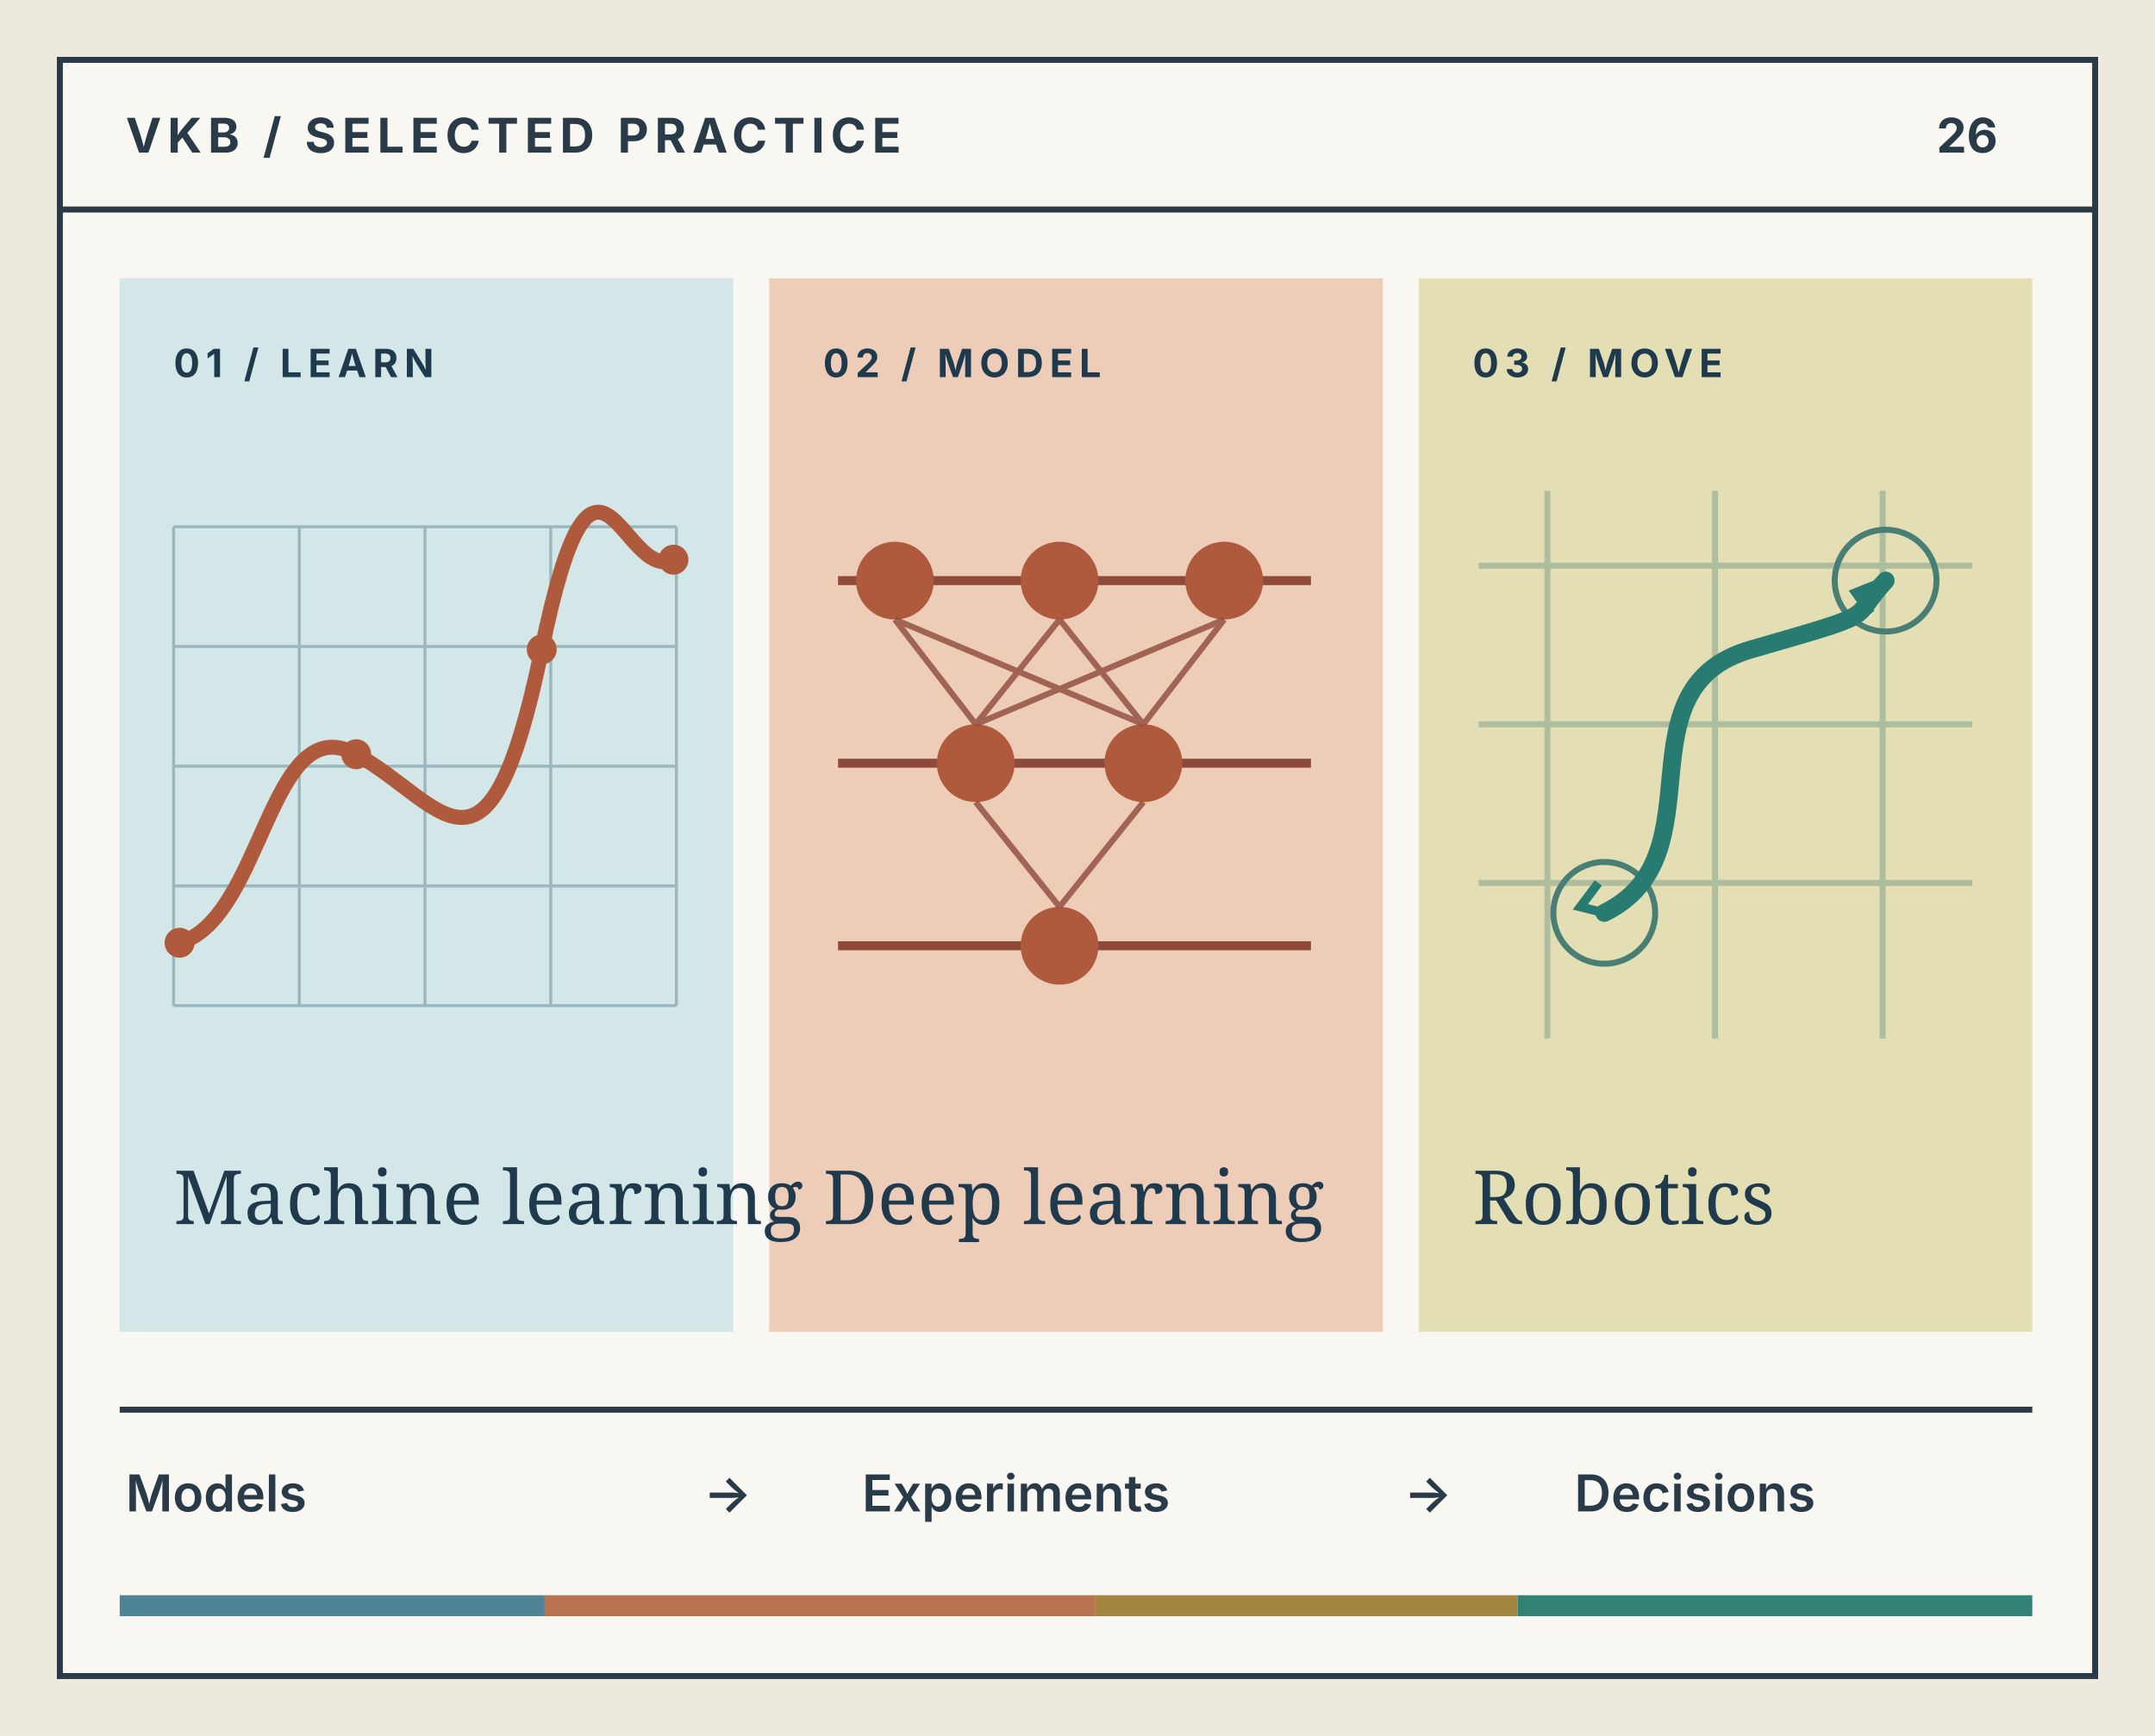
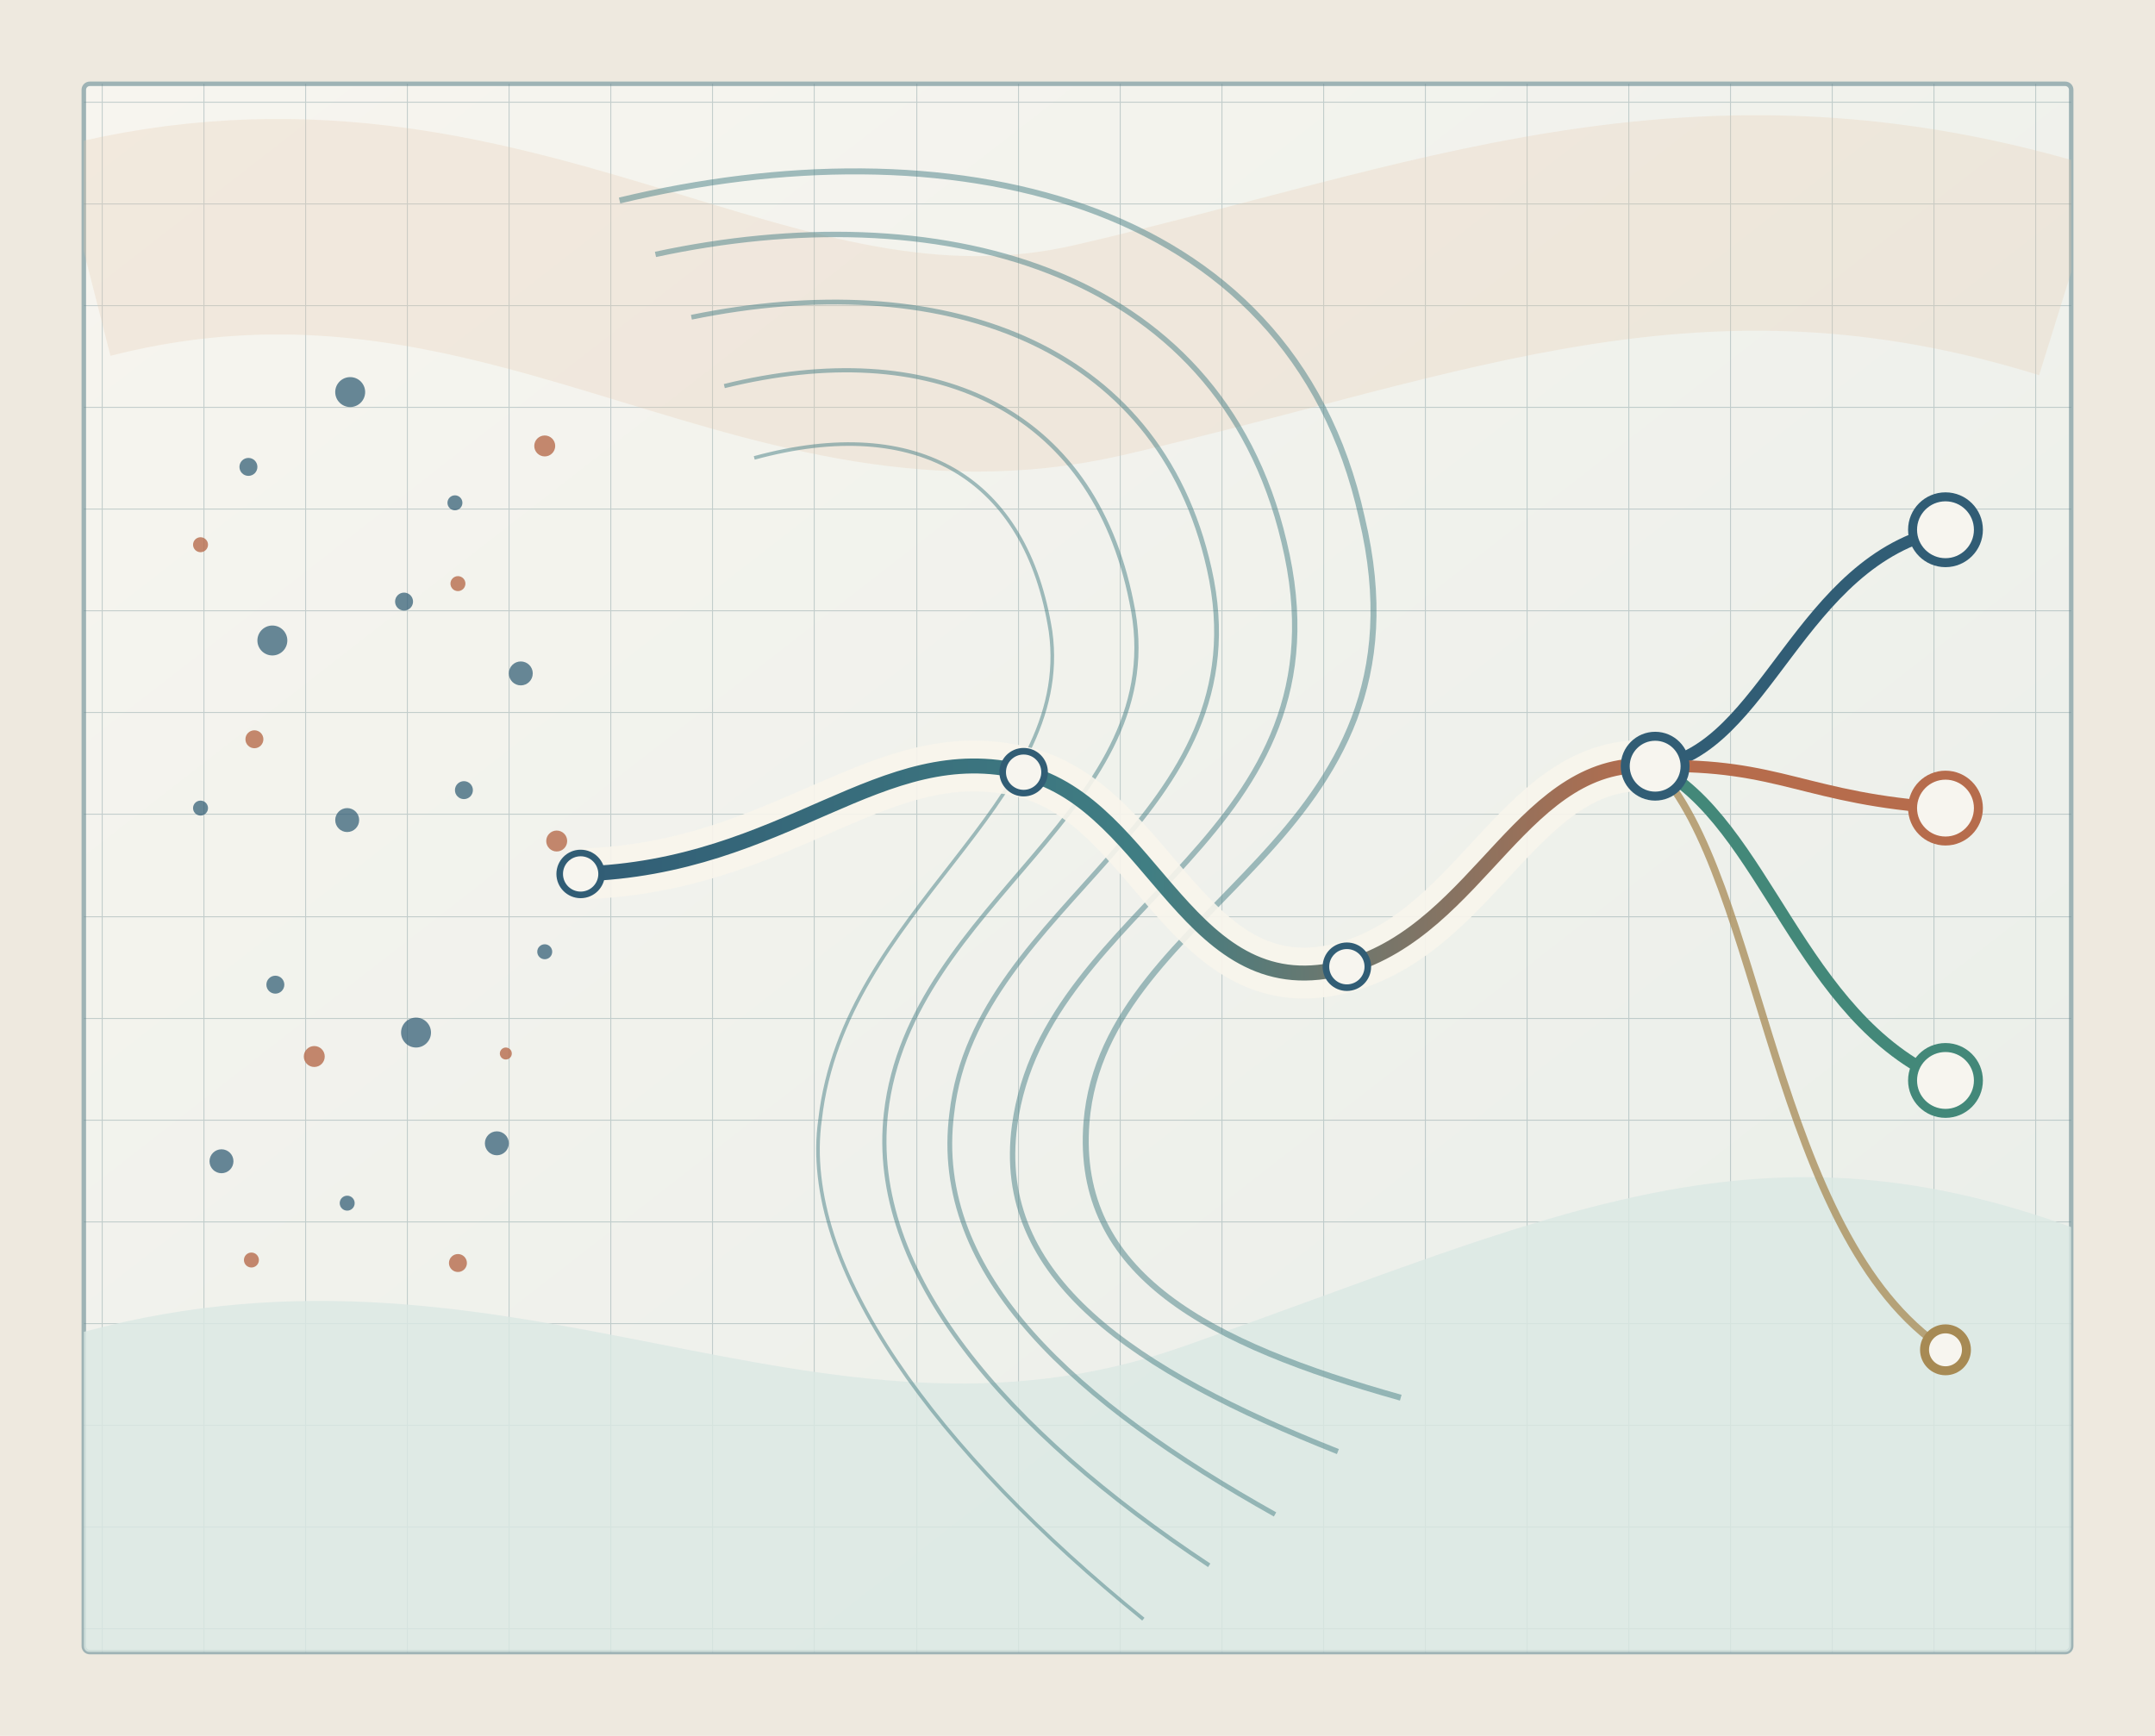
<svg xmlns="http://www.w3.org/2000/svg" viewBox="0 0 720 580" role="img" aria-labelledby="title desc">
+   <defs>
+     <linearGradient id="paper" x2="1" y2="1">
+       <stop stop-color="#f7f5ef" />
+       <stop offset="1" stop-color="#e9eee9" />
+     </linearGradient>
+     <linearGradient id="flow" x1="0" y1="0" x2="1" y2="0">
+       <stop stop-color="#315d75" />
+       <stop offset=".53" stop-color="#407e83" />
+       <stop offset="1" stop-color="#b66c4c" />
+     </linearGradient>
+     <pattern id="grid" width="34" height="34" patternUnits="userSpaceOnUse">
+       <path d="M34 0H0V34" fill="none" stroke="#6d8b91" stroke-width=".65" opacity=".36" />
+     </pattern>
+     <clipPath id="field">
+       <rect x="28" y="28" width="664" height="524" rx="2" />
+     </clipPath>
+   </defs>
  <rect width="720" height="580" fill="#eee9df" />
-   <rect x="20" y="20" width="680" height="540" fill="#f9f7f2" stroke="#293a48" stroke-width="2" />
-   <path d="M20 70H700" stroke="#293a48" stroke-width="2" />
-   <text x="42" y="51" fill="#293a48" font-family="Inter,Arial,sans-serif" font-size="16" font-weight="700" letter-spacing="2">VKB / SELECTED PRACTICE</text>
-   <text x="647" y="51" fill="#293a48" font-family="Inter,Arial,sans-serif" font-size="16" font-weight="700">26</text>
-   <rect x="40" y="93" width="205" height="352" fill="#d3e7e8" />
-   <rect x="257" y="93" width="205" height="352" fill="#eecdb8" />
-   <rect x="474" y="93" width="205" height="352" fill="#e4deb5" />
-   <g fill="#203a4d" font-family="Inter,Arial,sans-serif">
-     <text x="58" y="126" font-size="13" font-weight="700" letter-spacing="2">01 / LEARN</text>
-     <text x="275" y="126" font-size="13" font-weight="700" letter-spacing="2">02 / MODEL</text>
-     <text x="492" y="126" font-size="13" font-weight="700" letter-spacing="2">03 / MOVE</text>
+   <rect x="28" y="28" width="664" height="524" rx="2" fill="url(#paper)" stroke="#9eb3b5" stroke-width="1.5" />
+   <g clip-path="url(#field)">
+     <rect x="28" y="28" width="664" height="524" fill="url(#grid)" />
+     <path d="M28 445C172 406 273 493 395 450S585 371 692 410V552H28Z" fill="#dbe8e4" opacity=".8" />
+     <path d="M28 84C169 48 254 143 367 117S567 52 692 91" fill="none" stroke="#e6c9ae" stroke-width="72" opacity=".27" />
+     <g fill="#315d75" opacity=".73">
+       <circle cx="83" cy="156" r="3" />
+       <circle cx="117" cy="131" r="5" />
+       <circle cx="152" cy="168" r="2.5" />
+       <circle cx="91" cy="214" r="5" />
+       <circle cx="135" cy="201" r="3" />
+       <circle cx="174" cy="225" r="4" />
+       <circle cx="67" cy="270" r="2.5" />
+       <circle cx="116" cy="274" r="4" />
+       <circle cx="155" cy="264" r="3" />
+       <circle cx="92" cy="329" r="3" />
+       <circle cx="139" cy="345" r="5" />
+       <circle cx="182" cy="318" r="2.5" />
+       <circle cx="74" cy="388" r="4" />
+       <circle cx="116" cy="402" r="2.5" />
+       <circle cx="166" cy="382" r="4" />
+     </g>
+     <g fill="#b66c4c" opacity=".8">
+       <circle cx="67" cy="182" r="2.5" />
+       <circle cx="182" cy="149" r="3.5" />
+       <circle cx="153" cy="195" r="2.5" />
+       <circle cx="85" cy="247" r="3" />
+       <circle cx="186" cy="281" r="3.5" />
+       <circle cx="105" cy="353" r="3.5" />
+       <circle cx="169" cy="352" r="2" />
+       <circle cx="84" cy="421" r="2.5" />
+       <circle cx="153" cy="422" r="3" />
+     </g>
+     <g fill="none" stroke="#477f85" opacity=".5">
+       <path d="M219 85C312 65 407 88 429 181C453 280 349 301 339 376C332 427 379 458 447 485" stroke-width="1.8" />
+       <path d="M231 106C314 89 387 114 404 190C423 274 326 301 318 372C311 426 360 469 426 506" stroke-width="1.6" />
+       <path d="M242 129C311 112 365 136 378 201C393 270 304 301 296 372C290 425 336 478 404 523" stroke-width="1.4" />
+       <path d="M252 153C307 138 343 160 351 211C359 269 282 304 274 374C267 423 313 485 382 541" stroke-width="1.2" />
+       <path d="M207 67C315 41 431 64 455 173C481 282 369 301 363 375C359 426 404 449 468 467" stroke-width="2" />
+     </g>
+     <path d="M194 292C263 290 294 246 342 258C386 269 397 338 450 323C495 310 509 252 553 256" fill="none" stroke="#f8f5ec" stroke-width="17" opacity=".9" />
+     <path d="M194 292C263 290 294 246 342 258C386 269 397 338 450 323C495 310 509 252 553 256" fill="none" stroke="url(#flow)" stroke-width="5" stroke-linecap="round" />
+     <g fill="#f7f5ef" stroke="#315d75" stroke-width="2.2">
+       <circle cx="194" cy="292" r="7" />
+       <circle cx="342" cy="258" r="7" />
+       <circle cx="450" cy="323" r="7" />
+     </g>
+     <g fill="none" stroke-linecap="round">
+       <path d="M553 256C590 251 601 187 650 177" stroke="#315d75" stroke-width="4" />
+       <path d="M553 256C595 255 603 267 650 270" stroke="#b66c4c" stroke-width="4" />
+       <path d="M553 256C590 275 601 340 650 361" stroke="#438879" stroke-width="4" />
+       <path d="M553 256C589 293 592 413 650 451" stroke="#a78a54" stroke-width="2.5" opacity=".75" />
+     </g>
+     <g fill="#f7f5ef" stroke-width="3">
+       <circle cx="650" cy="177" r="11" stroke="#315d75" />
+       <circle cx="650" cy="270" r="11" stroke="#b66c4c" />
+       <circle cx="650" cy="361" r="11" stroke="#438879" />
+       <circle cx="650" cy="451" r="7" stroke="#a78a54" />
+     </g>
+     <circle cx="553" cy="256" r="10" fill="#f7f5ef" stroke="#315d75" stroke-width="3" />
  </g>
-   <g stroke="#547b8b" stroke-width="1" opacity=".45">
-     <path d="M58 176H226M58 216H226M58 256H226M58 296H226M58 336H226" />
-     <path d="M58 176V336M100 176V336M142 176V336M184 176V336M226 176V336" />
-   </g>
-   <path d="M60 315 C88 307 90 236 119 252 S163 304 181 217 S208 195 225 187" fill="none" stroke="#af5a3d" stroke-width="5" stroke-linecap="round" />
-   <g fill="#af5a3d">
-     <circle cx="60" cy="315" r="5" />
-     <circle cx="119" cy="252" r="5" />
-     <circle cx="181" cy="217" r="5" />
-     <circle cx="225" cy="187" r="5" />
-   </g>
-   <g stroke="#8d4a3b" stroke-width="3" fill="none">
-     <path d="M280 194H438M280 255H438M280 316H438" />
-   </g>
-   <g fill="#af5a3d">
-     <circle cx="299" cy="194" r="13" />
-     <circle cx="354" cy="194" r="13" />
-     <circle cx="409" cy="194" r="13" />
-     <circle cx="326" cy="255" r="13" />
-     <circle cx="382" cy="255" r="13" />
-     <circle cx="354" cy="316" r="13" />
-   </g>
-   <g stroke="#8d4a3b" stroke-width="2" opacity=".8">
-     <path d="M299 207L326 242M299 207L382 242M354 207L326 242M354 207L382 242M409 207L326 242M409 207L382 242M326 268L354 303M382 268L354 303" />
-   </g>
-   <g stroke="#487e73" stroke-width="2" fill="none">
-     <path d="M494 189H659M494 242H659M494 295H659M517 164V347M573 164V347M629 164V347" opacity=".35" />
-     <circle cx="536" cy="305" r="17" />
-     <circle cx="630" cy="194" r="17" />
-   </g>
-   <path d="M536 305C575 286 540 230 585 217S617 208 630 194" fill="none" stroke="#277b70" stroke-width="6" stroke-linecap="round" />
-   <path d="M536 305l-8 -2 6 -8M630 194l-10 4 5 7" fill="none" stroke="#277b70" stroke-width="3" />
-   <g fill="#203a4d" font-family="Georgia,serif" font-size="25">
-     <text x="58" y="409">Machine learning</text>
-     <text x="275" y="409">Deep learning</text>
-     <text x="492" y="409">Robotics</text>
-   </g>
-   <path d="M40 471H679" stroke="#293a48" stroke-width="2" />
-   <g fill="#293a48" font-family="Inter,Arial,sans-serif" font-size="17" font-weight="600">
-     <text x="42" y="505">Models</text>
-     <text x="235" y="505">→</text>
-     <text x="288" y="505">Experiments</text>
-     <text x="469" y="505">→</text>
-     <text x="526" y="505">Decisions</text>
-   </g>
-   <rect x="40" y="533" width="142" height="7" fill="#4f8494" />
-   <rect x="182" y="533" width="184" height="7" fill="#b9734e" />
-   <rect x="366" y="533" width="141" height="7" fill="#a48640" />
-   <rect x="507" y="533" width="172" height="7" fill="#338276" />
</svg>
